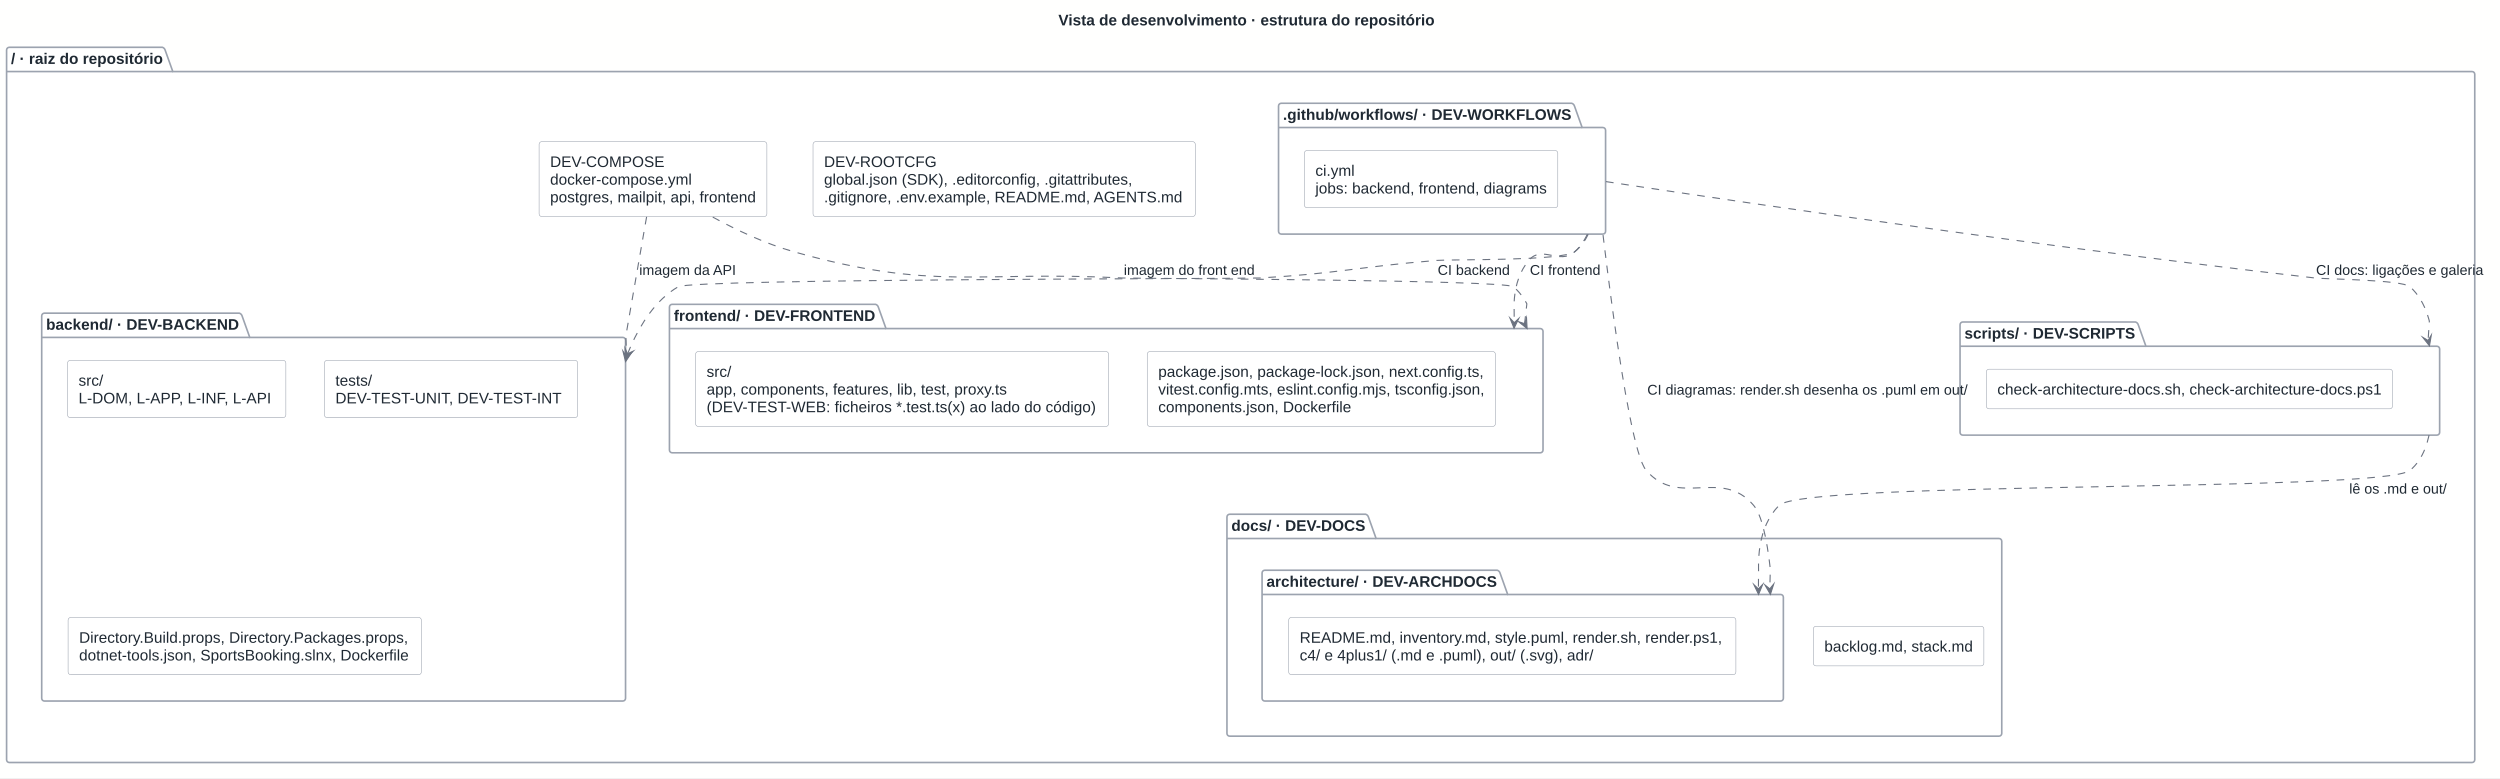
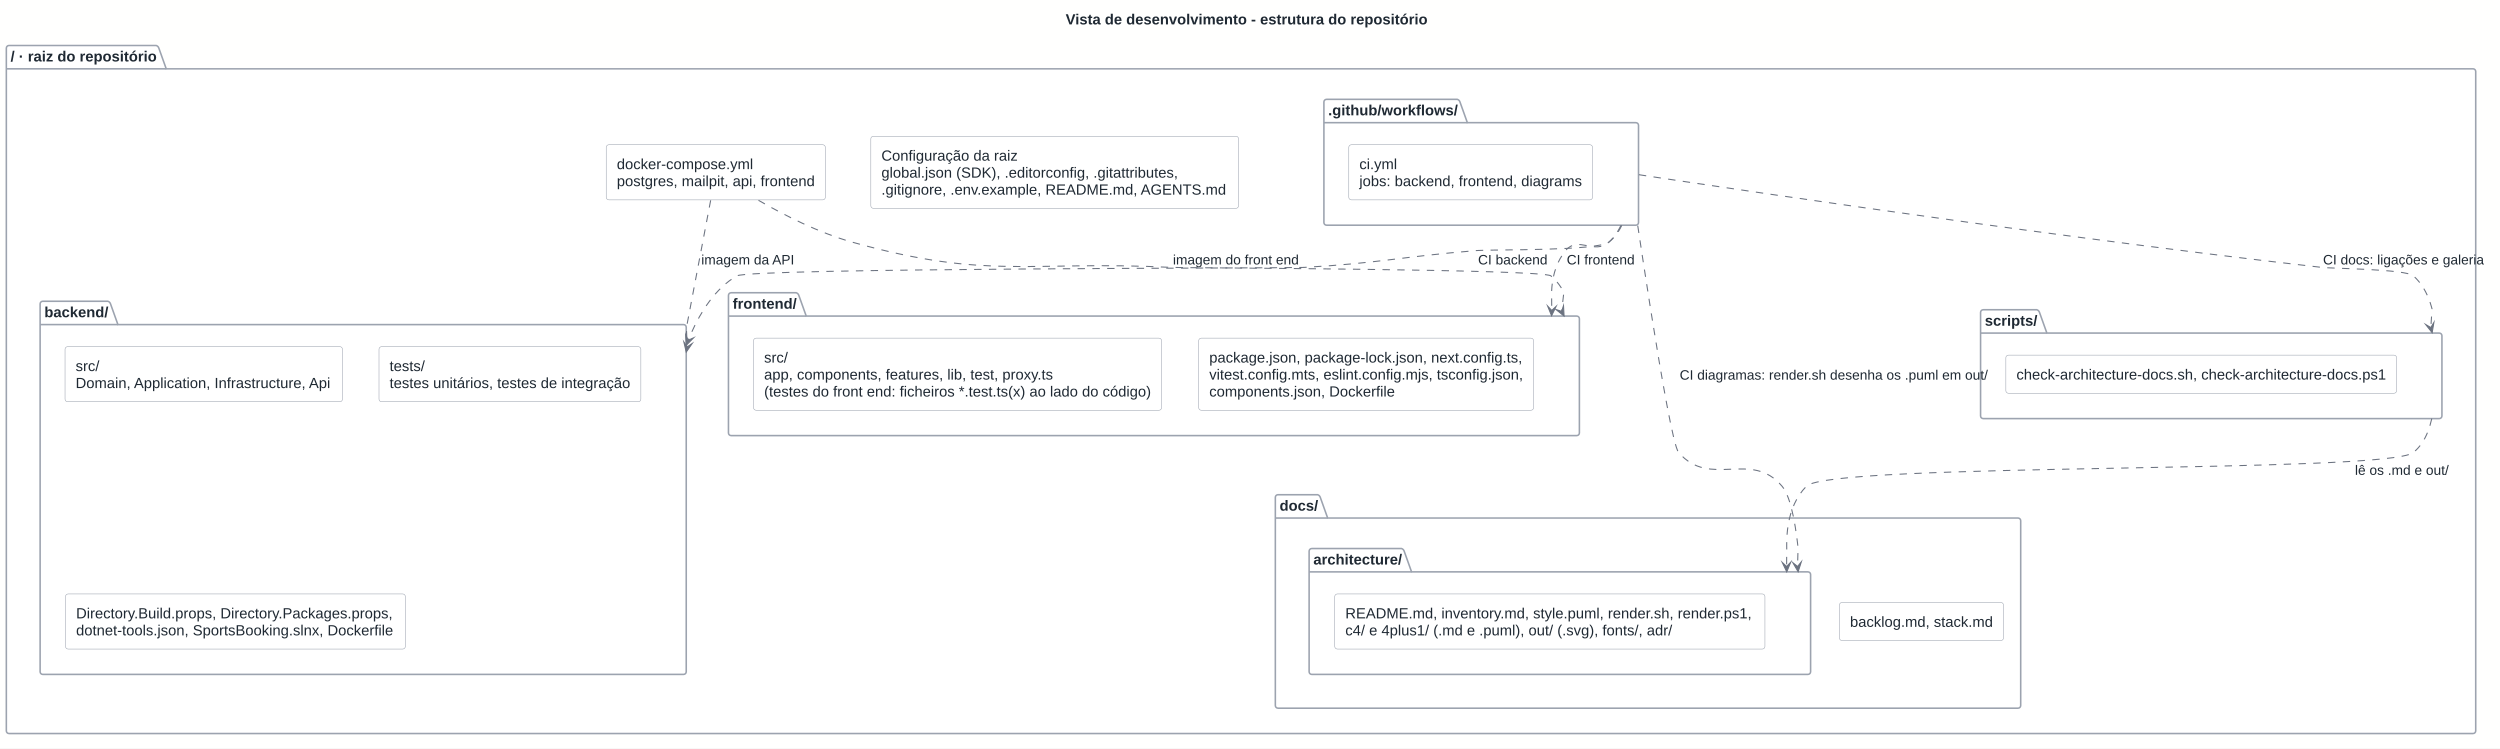
- <svg xmlns="http://www.w3.org/2000/svg" version="1.1" data-diagram-type="DESCRIPTION" style="width:2278px;height:709px;background:#FFFFFE;" width="2278px" height="709px" viewBox="0 0 2278 709" zoomAndPan="magnify" preserveAspectRatio="none" contentStyleType="text/css">
+ <svg xmlns="http://www.w3.org/2000/svg" version="1.1" data-diagram-type="DESCRIPTION" style="width:2368px;height:709px;background:#FFFFFE;" width="2368px" height="709px" viewBox="0 0 2368 709" zoomAndPan="magnify" preserveAspectRatio="none" contentStyleType="text/css">
  <defs />
  <g font-family="sans-serif" lengthAdjust="spacing">
-     <rect x="0" y="0" width="2278" height="709" fill="#FFFFFE" style="stroke:none;" />
+     <rect x="0" y="0" width="2368" height="709" fill="#FFFFFE" style="stroke:none;" />
    <g class="title" data-source-line="7">
-       <text x="964.381" y="23.132" fill="#1F2933" font-size="14" textLength="343.068" font-weight="700" font-family="Arial, Liberation Sans, Helvetica, sans-serif">Vista de desenvolvimento · estrutura do repositório</text>
+       <text x="1009.381" y="23.132" fill="#1F2933" font-size="14" textLength="343.068" font-weight="700" font-family="Arial, Liberation Sans, Helvetica, sans-serif">Vista de desenvolvimento - estrutura do repositório</text>
    </g>
    <g class="cluster" data-qualified-name="ROOT" id="ent0001" data-source-line="11">
-       <path d="M8.5,43.099 L147.955,43.099 A3.75,3.75 0 0 1 150.455,45.599 L157.455,65.197 L2252.5,65.197 A2.5,2.5 0 0 1 2255,67.697 L2255,692.289 A2.5,2.5 0 0 1 2252.5,694.789 L8.5,694.789 A2.5,2.5 0 0 1 6,692.289 L6,45.599 A2.5,2.5 0 0 1 8.5,43.099" style="stroke:#9CA3AF;stroke-width:1.5;" fill="#FFF" />
+       <path d="M8.5,43.099 L147.955,43.099 A3.75,3.75 0 0 1 150.455,45.599 L157.455,65.197 L2342.5,65.197 A2.5,2.5 0 0 1 2345,67.697 L2345,692.289 A2.5,2.5 0 0 1 2342.5,694.789 L8.5,694.789 A2.5,2.5 0 0 1 6,692.289 L6,45.599 A2.5,2.5 0 0 1 8.5,43.099" style="stroke:#9CA3AF;stroke-width:1.5;" fill="#FFF" />
      <line x1="6" y1="65.197" x2="157.455" y2="65.197" style="stroke:#9CA3AF;stroke-width:1.5;" />
      <text x="10" y="58.23" fill="#1F2933" font-size="14" textLength="138.455" font-weight="700" font-family="Arial, Liberation Sans, Helvetica, sans-serif">/ · raiz do repositório</text>
    </g>
    <g class="cluster" data-qualified-name="ROOT.DEV_BACKEND" id="ent0004" data-source-line="15">
-       <path d="M40.5,285.349 L218.079,285.349 A3.75,3.75 0 0 1 220.579,287.849 L227.579,307.447 L567.5,307.447 A2.5,2.5 0 0 1 570,309.947 L570,636.289 A2.5,2.5 0 0 1 567.5,638.789 L40.5,638.789 A2.5,2.5 0 0 1 38,636.289 L38,287.849 A2.5,2.5 0 0 1 40.5,285.349" style="stroke:#9CA3AF;stroke-width:1.5;" fill="#FFF" />
-       <line x1="38" y1="307.447" x2="227.579" y2="307.447" style="stroke:#9CA3AF;stroke-width:1.5;" />
-       <text x="42" y="300.48" fill="#1F2933" font-size="14" textLength="176.579" font-weight="700" font-family="Arial, Liberation Sans, Helvetica, sans-serif">backend/ · DEV-BACKEND</text>
+       <path d="M40.5,285.349 L102.189,285.349 A3.75,3.75 0 0 1 104.689,287.849 L111.689,307.447 L647.5,307.447 A2.5,2.5 0 0 1 650,309.947 L650,636.289 A2.5,2.5 0 0 1 647.5,638.789 L40.5,638.789 A2.5,2.5 0 0 1 38,636.289 L38,287.849 A2.5,2.5 0 0 1 40.5,285.349" style="stroke:#9CA3AF;stroke-width:1.5;" fill="#FFF" />
+       <line x1="38" y1="307.447" x2="111.689" y2="307.447" style="stroke:#9CA3AF;stroke-width:1.5;" />
+       <text x="42" y="300.48" fill="#1F2933" font-size="14" textLength="60.689" font-weight="700" font-family="Arial, Liberation Sans, Helvetica, sans-serif">backend/</text>
    </g>
    <g class="cluster" data-qualified-name="ROOT.DEV_FRONTEND" id="ent0008" data-source-line="21">
-       <path d="M612.5,277.299 L797.817,277.299 A3.75,3.75 0 0 1 800.317,279.799 L807.317,299.397 L1403.5,299.397 A2.5,2.5 0 0 1 1406,301.897 L1406,410.089 A2.5,2.5 0 0 1 1403.5,412.589 L612.5,412.589 A2.5,2.5 0 0 1 610,410.089 L610,279.799 A2.5,2.5 0 0 1 612.5,277.299" style="stroke:#9CA3AF;stroke-width:1.5;" fill="#FFF" />
-       <line x1="610" y1="299.397" x2="807.317" y2="299.397" style="stroke:#9CA3AF;stroke-width:1.5;" />
-       <text x="614" y="292.43" fill="#1F2933" font-size="14" textLength="184.317" font-weight="700" font-family="Arial, Liberation Sans, Helvetica, sans-serif">frontend/ · DEV-FRONTEND</text>
+       <path d="M692.5,277.299 L754.155,277.299 A3.75,3.75 0 0 1 756.655,279.799 L763.655,299.397 L1493.5,299.397 A2.5,2.5 0 0 1 1496,301.897 L1496,410.089 A2.5,2.5 0 0 1 1493.5,412.589 L692.5,412.589 A2.5,2.5 0 0 1 690,410.089 L690,279.799 A2.5,2.5 0 0 1 692.5,277.299" style="stroke:#9CA3AF;stroke-width:1.5;" fill="#FFF" />
+       <line x1="690" y1="299.397" x2="763.655" y2="299.397" style="stroke:#9CA3AF;stroke-width:1.5;" />
+       <text x="694" y="292.43" fill="#1F2933" font-size="14" textLength="60.655" font-weight="700" font-family="Arial, Liberation Sans, Helvetica, sans-serif">frontend/</text>
    </g>
    <g class="cluster" data-qualified-name="ROOT.DEV_DOCS" id="ent0011" data-source-line="26">
-       <path d="M1120.5,468.589 L1244.403,468.589 A3.75,3.75 0 0 1 1246.903,471.089 L1253.903,490.687 L1821.5,490.687 A2.5,2.5 0 0 1 1824,493.187 L1824,668.289 A2.5,2.5 0 0 1 1821.5,670.789 L1120.5,670.789 A2.5,2.5 0 0 1 1118,668.289 L1118,471.089 A2.5,2.5 0 0 1 1120.5,468.589" style="stroke:#9CA3AF;stroke-width:1.5;" fill="#FFF" />
-       <line x1="1118" y1="490.687" x2="1253.903" y2="490.687" style="stroke:#9CA3AF;stroke-width:1.5;" />
-       <text x="1122" y="483.72" fill="#1F2933" font-size="14" textLength="122.903" font-weight="700" font-family="Arial, Liberation Sans, Helvetica, sans-serif">docs/ · DEV-DOCS</text>
+       <path d="M1210.5,468.589 L1248.065,468.589 A3.75,3.75 0 0 1 1250.565,471.089 L1257.565,490.687 L1911.5,490.687 A2.5,2.5 0 0 1 1914,493.187 L1914,668.289 A2.5,2.5 0 0 1 1911.5,670.789 L1210.5,670.789 A2.5,2.5 0 0 1 1208,668.289 L1208,471.089 A2.5,2.5 0 0 1 1210.5,468.589" style="stroke:#9CA3AF;stroke-width:1.5;" fill="#FFF" />
+       <line x1="1208" y1="490.687" x2="1257.565" y2="490.687" style="stroke:#9CA3AF;stroke-width:1.5;" />
+       <text x="1212" y="483.72" fill="#1F2933" font-size="14" textLength="36.565" font-weight="700" font-family="Arial, Liberation Sans, Helvetica, sans-serif">docs/</text>
    </g>
    <g class="cluster" data-qualified-name="ROOT.DEV_DOCS.DEV_ARCHDOCS" id="ent0013" data-source-line="28">
-       <path d="M1152.5,519.589 L1364.313,519.589 A3.75,3.75 0 0 1 1366.813,522.089 L1373.813,541.687 L1622.5,541.687 A2.5,2.5 0 0 1 1625,544.187 L1625,636.289 A2.5,2.5 0 0 1 1622.5,638.789 L1152.5,638.789 A2.5,2.5 0 0 1 1150,636.289 L1150,522.089 A2.5,2.5 0 0 1 1152.5,519.589" style="stroke:#9CA3AF;stroke-width:1.5;" fill="#FFF" />
-       <line x1="1150" y1="541.687" x2="1373.813" y2="541.687" style="stroke:#9CA3AF;stroke-width:1.5;" />
-       <text x="1154" y="534.72" fill="#1F2933" font-size="14" textLength="210.813" font-weight="700" font-family="Arial, Liberation Sans, Helvetica, sans-serif">architecture/ · DEV-ARCHDOCS</text>
+       <path d="M1242.5,519.589 L1327.534,519.589 A3.75,3.75 0 0 1 1330.034,522.089 L1337.034,541.687 L1712.5,541.687 A2.5,2.5 0 0 1 1715,544.187 L1715,636.289 A2.5,2.5 0 0 1 1712.5,638.789 L1242.5,638.789 A2.5,2.5 0 0 1 1240,636.289 L1240,522.089 A2.5,2.5 0 0 1 1242.5,519.589" style="stroke:#9CA3AF;stroke-width:1.5;" fill="#FFF" />
+       <line x1="1240" y1="541.687" x2="1337.034" y2="541.687" style="stroke:#9CA3AF;stroke-width:1.5;" />
+       <text x="1244" y="534.72" fill="#1F2933" font-size="14" textLength="84.034" font-weight="700" font-family="Arial, Liberation Sans, Helvetica, sans-serif">architecture/</text>
    </g>
    <g class="cluster" data-qualified-name="ROOT.DEV_SCRIPTS" id="ent0015" data-source-line="33">
-       <path d="M1788.5,293.399 L1945.865,293.399 A3.75,3.75 0 0 1 1948.365,295.899 L1955.365,315.497 L2220.5,315.497 A2.5,2.5 0 0 1 2223,317.997 L2223,393.989 A2.5,2.5 0 0 1 2220.5,396.489 L1788.5,396.489 A2.5,2.5 0 0 1 1786,393.989 L1786,295.899 A2.5,2.5 0 0 1 1788.5,293.399" style="stroke:#9CA3AF;stroke-width:1.5;" fill="#FFF" />
-       <line x1="1786" y1="315.497" x2="1955.365" y2="315.497" style="stroke:#9CA3AF;stroke-width:1.5;" />
-       <text x="1790" y="308.53" fill="#1F2933" font-size="14" textLength="156.365" font-weight="700" font-family="Arial, Liberation Sans, Helvetica, sans-serif">scripts/ · DEV-SCRIPTS</text>
+       <path d="M1878.5,293.399 L1929.3,293.399 A3.75,3.75 0 0 1 1931.8,295.899 L1938.8,315.497 L2310.5,315.497 A2.5,2.5 0 0 1 2313,317.997 L2313,393.989 A2.5,2.5 0 0 1 2310.5,396.489 L1878.5,396.489 A2.5,2.5 0 0 1 1876,393.989 L1876,295.899 A2.5,2.5 0 0 1 1878.5,293.399" style="stroke:#9CA3AF;stroke-width:1.5;" fill="#FFF" />
+       <line x1="1876" y1="315.497" x2="1938.8" y2="315.497" style="stroke:#9CA3AF;stroke-width:1.5;" />
+       <text x="1880" y="308.53" fill="#1F2933" font-size="14" textLength="49.8" font-weight="700" font-family="Arial, Liberation Sans, Helvetica, sans-serif">scripts/</text>
    </g>
    <g class="cluster" data-qualified-name="ROOT.DEV_WORKFLOWS" id="ent0017" data-source-line="37">
-       <path d="M1167.5,94.099 L1432.142,94.099 A3.75,3.75 0 0 1 1434.642,96.599 L1441.642,116.197 L1460.5,116.197 A2.5,2.5 0 0 1 1463,118.697 L1463,210.799 A2.5,2.5 0 0 1 1460.5,213.299 L1167.5,213.299 A2.5,2.5 0 0 1 1165,210.799 L1165,96.599 A2.5,2.5 0 0 1 1167.5,94.099" style="stroke:#9CA3AF;stroke-width:1.5;" fill="#FFF" />
-       <line x1="1165" y1="116.197" x2="1441.642" y2="116.197" style="stroke:#9CA3AF;stroke-width:1.5;" />
-       <text x="1169" y="109.23" fill="#1F2933" font-size="14" textLength="263.642" font-weight="700" font-family="Arial, Liberation Sans, Helvetica, sans-serif">.github/workflows/ · DEV-WORKFLOWS</text>
+       <path d="M1256.5,94.099 L1380.383,94.099 A3.75,3.75 0 0 1 1382.883,96.599 L1389.883,116.197 L1549.5,116.197 A2.5,2.5 0 0 1 1552,118.697 L1552,210.799 A2.5,2.5 0 0 1 1549.5,213.299 L1256.5,213.299 A2.5,2.5 0 0 1 1254,210.799 L1254,96.599 A2.5,2.5 0 0 1 1256.5,94.099" style="stroke:#9CA3AF;stroke-width:1.5;" fill="#FFF" />
+       <line x1="1254" y1="116.197" x2="1389.883" y2="116.197" style="stroke:#9CA3AF;stroke-width:1.5;" />
+       <text x="1258" y="109.23" fill="#1F2933" font-size="14" textLength="122.883" font-weight="700" font-family="Arial, Liberation Sans, Helvetica, sans-serif">.github/workflows/</text>
    </g>
    <g class="entity" data-qualified-name="ROOT.DEV_ROOTCFG" id="ent0002" data-source-line="12">
-       <rect x="740.83" y="129.049" width="348.337" height="68.296" fill="#FFF" style="stroke:#9CA3AF;stroke-width:0.5;" rx="2.5" ry="2.5" />
-       <text x="750.83" y="152.18" fill="#1F2933" font-size="14" textLength="103.441" font-family="Arial, Liberation Sans, Helvetica, sans-serif">DEV-ROOTCFG</text>
-       <text x="750.83" y="168.279" fill="#1F2933" font-size="14" textLength="280.916" font-family="Arial, Liberation Sans, Helvetica, sans-serif">global.json (SDK), .editorconfig, .gitattributes,</text>
-       <text x="750.83" y="184.378" fill="#1F2933" font-size="14" textLength="328.337" font-family="Arial, Liberation Sans, Helvetica, sans-serif">.gitignore, .env.example, README.md, AGENTS.md</text>
+       <rect x="824.83" y="129.049" width="348.337" height="68.296" fill="#FFF" style="stroke:#9CA3AF;stroke-width:0.5;" rx="2.5" ry="2.5" />
+       <text x="834.83" y="152.18" fill="#1F2933" font-size="14" textLength="129.186" font-family="Arial, Liberation Sans, Helvetica, sans-serif">Configuração da raiz</text>
+       <text x="834.83" y="168.279" fill="#1F2933" font-size="14" textLength="280.916" font-family="Arial, Liberation Sans, Helvetica, sans-serif">global.json (SDK), .editorconfig, .gitattributes,</text>
+       <text x="834.83" y="184.378" fill="#1F2933" font-size="14" textLength="328.337" font-family="Arial, Liberation Sans, Helvetica, sans-serif">.gitignore, .env.example, README.md, AGENTS.md</text>
    </g>
    <g class="entity" data-qualified-name="ROOT.DEV_COMPOSE" id="ent0003" data-source-line="13">
-       <rect x="491.23" y="129.049" width="207.544" height="68.296" fill="#FFF" style="stroke:#9CA3AF;stroke-width:0.5;" rx="2.5" ry="2.5" />
-       <text x="501.23" y="152.18" fill="#1F2933" font-size="14" textLength="105.014" font-family="Arial, Liberation Sans, Helvetica, sans-serif">DEV-COMPOSE</text>
-       <text x="501.23" y="168.279" fill="#1F2933" font-size="14" textLength="129.151" font-family="Arial, Liberation Sans, Helvetica, sans-serif">docker-compose.yml</text>
-       <text x="501.23" y="184.378" fill="#1F2933" font-size="14" textLength="187.544" font-family="Arial, Liberation Sans, Helvetica, sans-serif">postgres, mailpit, api, frontend</text>
+       <rect x="574.23" y="137.099" width="207.544" height="52.197" fill="#FFF" style="stroke:#9CA3AF;stroke-width:0.5;" rx="2.5" ry="2.5" />
+       <text x="584.23" y="160.23" fill="#1F2933" font-size="14" textLength="129.151" font-family="Arial, Liberation Sans, Helvetica, sans-serif">docker-compose.yml</text>
+       <text x="584.23" y="176.329" fill="#1F2933" font-size="14" textLength="187.544" font-family="Arial, Liberation Sans, Helvetica, sans-serif">postgres, mailpit, api, frontend</text>
    </g>
    <g class="entity" data-qualified-name="ROOT.DEV_BACKEND.B_SRC" id="ent0005" data-source-line="16">
-       <rect x="61.54" y="328.349" width="198.924" height="52.197" fill="#FFF" style="stroke:#9CA3AF;stroke-width:0.5;" rx="2.5" ry="2.5" />
-       <text x="71.54" y="351.48" fill="#1F2933" font-size="14" textLength="22.552" font-family="Arial, Liberation Sans, Helvetica, sans-serif">src/</text>
-       <text x="71.54" y="367.579" fill="#1F2933" font-size="14" textLength="178.924" font-family="Arial, Liberation Sans, Helvetica, sans-serif">L-DOM, L-APP, L-INF, L-API</text>
+       <rect x="61.61" y="328.349" width="262.778" height="52.197" fill="#FFF" style="stroke:#9CA3AF;stroke-width:0.5;" rx="2.5" ry="2.5" />
+       <text x="71.61" y="351.48" fill="#1F2933" font-size="14" textLength="22.552" font-family="Arial, Liberation Sans, Helvetica, sans-serif">src/</text>
+       <text x="71.61" y="367.579" fill="#1F2933" font-size="14" textLength="242.778" font-family="Arial, Liberation Sans, Helvetica, sans-serif">Domain, Application, Infrastructure, Api</text>
    </g>
    <g class="entity" data-qualified-name="ROOT.DEV_BACKEND.B_TESTS" id="ent0006" data-source-line="17">
-       <rect x="295.61" y="328.349" width="230.772" height="52.197" fill="#FFF" style="stroke:#9CA3AF;stroke-width:0.5;" rx="2.5" ry="2.5" />
-       <text x="305.61" y="351.48" fill="#1F2933" font-size="14" textLength="33.455" font-family="Arial, Liberation Sans, Helvetica, sans-serif">tests/</text>
-       <text x="305.61" y="367.579" fill="#1F2933" font-size="14" textLength="210.772" font-family="Arial, Liberation Sans, Helvetica, sans-serif">DEV-TEST-UNIT, DEV-TEST-INT</text>
+       <rect x="358.99" y="328.349" width="248.02" height="52.197" fill="#FFF" style="stroke:#9CA3AF;stroke-width:0.5;" rx="2.5" ry="2.5" />
+       <text x="368.99" y="351.48" fill="#1F2933" font-size="14" textLength="33.455" font-family="Arial, Liberation Sans, Helvetica, sans-serif">tests/</text>
+       <text x="368.99" y="367.579" fill="#1F2933" font-size="14" textLength="228.02" font-family="Arial, Liberation Sans, Helvetica, sans-serif">testes unitários, testes de integração</text>
    </g>
    <g class="entity" data-qualified-name="ROOT.DEV_BACKEND.B_CFG" id="ent0007" data-source-line="18">
      <rect x="62.05" y="562.589" width="321.896" height="52.197" fill="#FFF" style="stroke:#9CA3AF;stroke-width:0.5;" rx="2.5" ry="2.5" />
      <text x="72.05" y="585.72" fill="#1F2933" font-size="14" textLength="301.896" font-family="Arial, Liberation Sans, Helvetica, sans-serif">Directory.Build.props, Directory.Packages.props,</text>
      <text x="72.05" y="601.819" fill="#1F2933" font-size="14" textLength="300.371" font-family="Arial, Liberation Sans, Helvetica, sans-serif">dotnet-tools.json, SportsBooking.slnx, Dockerfile</text>
    </g>
    <g class="entity" data-qualified-name="ROOT.DEV_FRONTEND.F_SRC" id="ent0009" data-source-line="22">
-       <rect x="633.83" y="320.299" width="376.337" height="68.296" fill="#FFF" style="stroke:#9CA3AF;stroke-width:0.5;" rx="2.5" ry="2.5" />
-       <text x="643.83" y="343.43" fill="#1F2933" font-size="14" textLength="22.552" font-family="Arial, Liberation Sans, Helvetica, sans-serif">src/</text>
-       <text x="643.83" y="359.529" fill="#1F2933" font-size="14" textLength="274.695" font-family="Arial, Liberation Sans, Helvetica, sans-serif">app, components, features, lib, test, proxy.ts</text>
-       <text x="643.83" y="375.628" fill="#1F2933" font-size="14" textLength="356.337" font-family="Arial, Liberation Sans, Helvetica, sans-serif">(DEV-TEST-WEB: ficheiros *.test.ts(x) ao lado do código)</text>
+       <rect x="713.74" y="320.299" width="386.522" height="68.296" fill="#FFF" style="stroke:#9CA3AF;stroke-width:0.5;" rx="2.5" ry="2.5" />
+       <text x="723.74" y="343.43" fill="#1F2933" font-size="14" textLength="22.552" font-family="Arial, Liberation Sans, Helvetica, sans-serif">src/</text>
+       <text x="723.74" y="359.529" fill="#1F2933" font-size="14" textLength="274.695" font-family="Arial, Liberation Sans, Helvetica, sans-serif">app, components, features, lib, test, proxy.ts</text>
+       <text x="723.74" y="375.628" fill="#1F2933" font-size="14" textLength="366.522" font-family="Arial, Liberation Sans, Helvetica, sans-serif">(testes do front end: ficheiros *.test.ts(x) ao lado do código)</text>
    </g>
    <g class="entity" data-qualified-name="ROOT.DEV_FRONTEND.F_CFG" id="ent0010" data-source-line="23">
-       <rect x="1045.39" y="320.299" width="317.227" height="68.296" fill="#FFF" style="stroke:#9CA3AF;stroke-width:0.5;" rx="2.5" ry="2.5" />
-       <text x="1055.39" y="343.43" fill="#1F2933" font-size="14" textLength="296.502" font-family="Arial, Liberation Sans, Helvetica, sans-serif">package.json, package-lock.json, next.config.ts,</text>
-       <text x="1055.39" y="359.529" fill="#1F2933" font-size="14" textLength="297.227" font-family="Arial, Liberation Sans, Helvetica, sans-serif">vitest.config.mts, eslint.config.mjs, tsconfig.json,</text>
-       <text x="1055.39" y="375.628" fill="#1F2933" font-size="14" textLength="175.861" font-family="Arial, Liberation Sans, Helvetica, sans-serif">components.json, Dockerfile</text>
+       <rect x="1135.39" y="320.299" width="317.227" height="68.296" fill="#FFF" style="stroke:#9CA3AF;stroke-width:0.5;" rx="2.5" ry="2.5" />
+       <text x="1145.39" y="343.43" fill="#1F2933" font-size="14" textLength="296.502" font-family="Arial, Liberation Sans, Helvetica, sans-serif">package.json, package-lock.json, next.config.ts,</text>
+       <text x="1145.39" y="359.529" fill="#1F2933" font-size="14" textLength="297.227" font-family="Arial, Liberation Sans, Helvetica, sans-serif">vitest.config.mts, eslint.config.mjs, tsconfig.json,</text>
+       <text x="1145.39" y="375.628" fill="#1F2933" font-size="14" textLength="175.861" font-family="Arial, Liberation Sans, Helvetica, sans-serif">components.json, Dockerfile</text>
    </g>
    <g class="entity" data-qualified-name="ROOT.DEV_DOCS.D_SRC" id="ent0012" data-source-line="27">
-       <rect x="1652.31" y="570.639" width="155.386" height="36.099" fill="#FFF" style="stroke:#9CA3AF;stroke-width:0.5;" rx="2.5" ry="2.5" />
-       <text x="1662.31" y="593.77" fill="#1F2933" font-size="14" textLength="135.386" font-family="Arial, Liberation Sans, Helvetica, sans-serif">backlog.md, stack.md</text>
+       <rect x="1742.31" y="570.639" width="155.386" height="36.099" fill="#FFF" style="stroke:#9CA3AF;stroke-width:0.5;" rx="2.5" ry="2.5" />
+       <text x="1752.31" y="593.77" fill="#1F2933" font-size="14" textLength="135.386" font-family="Arial, Liberation Sans, Helvetica, sans-serif">backlog.md, stack.md</text>
    </g>
    <g class="entity" data-qualified-name="ROOT.DEV_DOCS.DEV_ARCHDOCS.A_SRC" id="ent0014" data-source-line="29">
-       <rect x="1174.26" y="562.589" width="407.481" height="52.197" fill="#FFF" style="stroke:#9CA3AF;stroke-width:0.5;" rx="2.5" ry="2.5" />
-       <text x="1184.26" y="585.72" fill="#1F2933" font-size="14" textLength="387.481" font-family="Arial, Liberation Sans, Helvetica, sans-serif">README.md, inventory.md, style.puml, render.sh, render.ps1,</text>
-       <text x="1184.26" y="601.819" fill="#1F2933" font-size="14" textLength="267.661" font-family="Arial, Liberation Sans, Helvetica, sans-serif">c4/ e 4plus1/ (.md e .puml), out/ (.svg), adr/</text>
+       <rect x="1264.26" y="562.589" width="407.481" height="52.197" fill="#FFF" style="stroke:#9CA3AF;stroke-width:0.5;" rx="2.5" ry="2.5" />
+       <text x="1274.26" y="585.72" fill="#1F2933" font-size="14" textLength="387.481" font-family="Arial, Liberation Sans, Helvetica, sans-serif">README.md, inventory.md, style.puml, render.sh, render.ps1,</text>
+       <text x="1274.26" y="601.819" fill="#1F2933" font-size="14" textLength="309.682" font-family="Arial, Liberation Sans, Helvetica, sans-serif">c4/ e 4plus1/ (.md e .puml), out/ (.svg), fonts/, adr/</text>
    </g>
    <g class="entity" data-qualified-name="ROOT.DEV_SCRIPTS.S_SRC" id="ent0016" data-source-line="34">
-       <rect x="1809.93" y="336.399" width="370.144" height="36.099" fill="#FFF" style="stroke:#9CA3AF;stroke-width:0.5;" rx="2.5" ry="2.5" />
-       <text x="1819.93" y="359.53" fill="#1F2933" font-size="14" textLength="350.144" font-family="Arial, Liberation Sans, Helvetica, sans-serif">check-architecture-docs.sh, check-architecture-docs.ps1</text>
+       <rect x="1899.93" y="336.399" width="370.144" height="36.099" fill="#FFF" style="stroke:#9CA3AF;stroke-width:0.5;" rx="2.5" ry="2.5" />
+       <text x="1909.93" y="359.53" fill="#1F2933" font-size="14" textLength="350.144" font-family="Arial, Liberation Sans, Helvetica, sans-serif">check-architecture-docs.sh, check-architecture-docs.ps1</text>
    </g>
    <g class="entity" data-qualified-name="ROOT.DEV_WORKFLOWS.W_SRC" id="ent0018" data-source-line="38">
-       <rect x="1188.55" y="137.099" width="230.902" height="52.197" fill="#FFF" style="stroke:#9CA3AF;stroke-width:0.5;" rx="2.5" ry="2.5" />
-       <text x="1198.55" y="160.23" fill="#1F2933" font-size="14" textLength="35.772" font-family="Arial, Liberation Sans, Helvetica, sans-serif">ci.yml</text>
-       <text x="1198.55" y="176.329" fill="#1F2933" font-size="14" textLength="210.902" font-family="Arial, Liberation Sans, Helvetica, sans-serif">jobs: backend, frontend, diagrams</text>
+       <rect x="1277.55" y="137.099" width="230.902" height="52.197" fill="#FFF" style="stroke:#9CA3AF;stroke-width:0.5;" rx="2.5" ry="2.5" />
+       <text x="1287.55" y="160.23" fill="#1F2933" font-size="14" textLength="35.772" font-family="Arial, Liberation Sans, Helvetica, sans-serif">ci.yml</text>
+       <text x="1287.55" y="176.329" fill="#1F2933" font-size="14" textLength="210.902" font-family="Arial, Liberation Sans, Helvetica, sans-serif">jobs: backend, frontend, diagrams</text>
    </g>
    <g class="link" data-entity-1="ent0003" data-entity-2="ent0004" id="lnk19" data-source-line="42" data-link-type="dependency">
-       <path d="M589.18,197.599 C584.515,224.339 577.858,262.509 572.299,294.38 C571.604,298.364 570.926,302.249 570.272,306.002 C570.19,306.471 570.968,324.111 570.887,324.576" style="stroke:#6B7280;stroke-width:1;stroke-dasharray:7,7;" fill="none" id="DEV_COMPOSE-to-DEV_BACKEND" />
-       <polygon points="570.027,329.501,575.514,321.322,570.887,324.576,567.633,319.948,570.027,329.501" fill="#6B7280" style="stroke:#6B7280;stroke-width:1;stroke-linejoin:miter;stroke-miterlimit:10;" />
-       <text x="582.46" y="250.492" fill="#1F2933" font-size="13" textLength="88.874" font-family="Arial, Liberation Sans, Helvetica, sans-serif">imagem da API</text>
+       <path d="M673.14,189.719 C668.305,215.144 660.685,255.204 654.194,289.332 C653.382,293.598 652.589,297.772 651.82,301.812 C651.436,303.833 651.058,305.82 650.687,307.769 C650.502,308.743 650.318,309.708 650.137,310.663 C650.091,310.901 650.98,328.326 650.935,328.563" style="stroke:#6B7280;stroke-width:1;stroke-dasharray:7,7;" fill="none" id="DEV_COMPOSE-to-DEV_BACKEND" />
+       <polygon points="650.001,333.475,655.612,325.381,650.935,328.563,647.753,323.886,650.001,333.475" fill="#6B7280" style="stroke:#6B7280;stroke-width:1;stroke-linejoin:miter;stroke-miterlimit:10;" />
+       <text x="664.22" y="250.492" fill="#1F2933" font-size="13" textLength="88.874" font-family="Arial, Liberation Sans, Helvetica, sans-serif">imagem da API</text>
    </g>
    <g class="link" data-entity-1="ent0003" data-entity-2="ent0008" id="lnk20" data-source-line="43" data-link-type="dependency">
-       <path d="M649.46,197.829 C671.5,209.839 697.69,222.149 723,229.299 C851.73,265.639 889.42,246.459 1023,253.299 C1032.88,253.799 1371.4,254.959 1379,261.299 C1382.952,264.594 1386.22,268.473 1388.911,272.743 C1389.584,273.81 1390.221,274.902 1390.823,276.015 C1390.974,276.293 1391.122,276.573 1391.269,276.854 C1391.342,276.995 1389.139,294.782 1389.211,294.923" style="stroke:#6B7280;stroke-width:1;stroke-dasharray:7,7;" fill="none" id="DEV_COMPOSE-to-DEV_FRONTEND" />
-       <polygon points="1391.487,299.375,1390.952,289.541,1389.211,294.923,1383.829,293.182,1391.487,299.375" fill="#6B7280" style="stroke:#6B7280;stroke-width:1;stroke-linejoin:miter;stroke-miterlimit:10;" />
-       <text x="1024" y="250.492" fill="#1F2933" font-size="13" textLength="119.234" font-family="Arial, Liberation Sans, Helvetica, sans-serif">imagem do front end</text>
+       <path d="M718.45,189.749 C743.07,203.979 775.72,220.529 807,229.299 C937.08,265.749 975.08,246.459 1110,253.299 C1119.96,253.799 1461.34,254.909 1469,261.299 C1472.952,264.592 1476.22,268.471 1478.911,272.74 C1479.584,273.807 1480.221,274.899 1480.823,276.012 C1480.974,276.29 1481.122,276.57 1481.269,276.851 C1481.342,276.991 1479.139,294.778 1479.211,294.92" style="stroke:#6B7280;stroke-width:1;stroke-dasharray:7,7;" fill="none" id="DEV_COMPOSE-to-DEV_FRONTEND" />
+       <polygon points="1481.487,299.372,1480.952,289.537,1479.211,294.92,1473.829,293.178,1481.487,299.372" fill="#6B7280" style="stroke:#6B7280;stroke-width:1;stroke-linejoin:miter;stroke-miterlimit:10;" />
+       <text x="1111" y="250.492" fill="#1F2933" font-size="13" textLength="119.234" font-family="Arial, Liberation Sans, Helvetica, sans-serif">imagem do front end</text>
    </g>
    <g class="link" data-entity-1="ent0017" data-entity-2="ent0004" id="lnk21" data-source-line="44" data-link-type="dependency">
-       <path d="M1447.148,213.433 C1447.099,213.537 1447.049,213.64 1447,213.743 C1446.9,213.95 1446.799,214.156 1446.697,214.361 C1446.288,215.183 1445.86,215.993 1445.412,216.79 C1444.516,218.385 1443.54,219.928 1442.477,221.403 C1440.351,224.352 1437.878,227.027 1435,229.299 C1423.99,237.989 1322.98,236.159 1309,237.299 C1237.33,243.129 1219.79,249.199 1148,253.299 C1133.3,254.139 630.78,253.979 618,261.299 C597.53,273.014 583.645,295.519 574.821,315.355 C573.718,317.834 572.694,320.272 571.747,322.642 C571.273,323.827 570.818,324.995 570.382,326.143 C570.273,326.429 571.922,322.034 571.815,322.318" style="stroke:#6B7280;stroke-width:1;stroke-dasharray:7,7;" fill="none" id="DEV_WORKFLOWS-to-DEV_BACKEND" />
-       <polygon points="570.058,326.999,576.966,319.979,571.815,322.318,569.476,317.168,570.058,326.999" fill="#6B7280" style="stroke:#6B7280;stroke-width:1;stroke-linejoin:miter;stroke-miterlimit:10;" />
-       <text x="1310" y="250.492" fill="#1F2933" font-size="13" textLength="65.762" font-family="Arial, Liberation Sans, Helvetica, sans-serif">CI backend</text>
+       <path d="M1536.144,213.433 C1536.095,213.537 1536.045,213.64 1535.995,213.743 C1535.896,213.95 1535.795,214.156 1535.693,214.361 C1535.284,215.183 1534.856,215.993 1534.408,216.79 C1533.513,218.385 1532.537,219.928 1531.474,221.403 C1529.349,224.352 1526.876,227.027 1524,229.299 C1513.08,237.919 1412.87,236.179 1399,237.299 C1326,243.189 1308.12,249.189 1235,253.299 C1220.11,254.129 710.95,253.889 698,261.299 C677.53,273.014 663.645,295.519 654.821,315.355 C653.718,317.834 652.694,320.272 651.747,322.642 C651.273,323.827 650.818,324.995 650.382,326.143 C650.273,326.429 651.922,322.034 651.815,322.318" style="stroke:#6B7280;stroke-width:1;stroke-dasharray:7,7;" fill="none" id="DEV_WORKFLOWS-to-DEV_BACKEND" />
+       <polygon points="650.058,326.999,656.966,319.979,651.815,322.318,649.476,317.168,650.058,326.999" fill="#6B7280" style="stroke:#6B7280;stroke-width:1;stroke-linejoin:miter;stroke-miterlimit:10;" />
+       <text x="1400" y="250.492" fill="#1F2933" font-size="13" textLength="65.762" font-family="Arial, Liberation Sans, Helvetica, sans-serif">CI backend</text>
    </g>
    <g class="link" data-entity-1="ent0017" data-entity-2="ent0008" id="lnk22" data-source-line="45" data-link-type="dependency">
-       <path d="M1446.363,213.477 C1446.314,213.582 1446.265,213.686 1446.215,213.791 C1445.817,214.624 1445.401,215.449 1444.967,216.263 C1444.099,217.89 1443.157,219.473 1442.135,220.997 C1440.092,224.044 1437.73,226.852 1435,229.299 C1420.85,241.979 1405.11,222.659 1393,237.299 C1384.893,247.094 1381.078,259.102 1379.935,271.641 C1379.792,273.208 1379.691,274.783 1379.628,276.364 C1379.62,276.562 1379.781,293.861 1379.774,294.059" style="stroke:#6B7280;stroke-width:1;stroke-dasharray:7,7;" fill="none" id="DEV_WORKFLOWS-to-DEV_FRONTEND" />
-       <polygon points="1379.606,299.056,1383.906,290.195,1379.774,294.059,1375.91,289.927,1379.606,299.056" fill="#6B7280" style="stroke:#6B7280;stroke-width:1;stroke-linejoin:miter;stroke-miterlimit:10;" />
-       <text x="1394" y="250.492" fill="#1F2933" font-size="13" textLength="64.314" font-family="Arial, Liberation Sans, Helvetica, sans-serif">CI frontend</text>
+       <path d="M1535.347,213.457 C1535.298,213.562 1535.249,213.666 1535.199,213.771 C1534.801,214.605 1534.386,215.43 1533.952,216.244 C1533.085,217.873 1532.144,219.457 1531.124,220.983 C1529.083,224.033 1526.725,226.846 1524,229.299 C1510.2,241.719 1494.8,222.969 1483,237.299 C1474.915,247.111 1471.112,259.128 1469.973,271.67 C1469.83,273.238 1469.73,274.814 1469.667,276.395 C1469.66,276.592 1469.819,293.891 1469.812,294.089" style="stroke:#6B7280;stroke-width:1;stroke-dasharray:7,7;" fill="none" id="DEV_WORKFLOWS-to-DEV_FRONTEND" />
+       <polygon points="1469.646,299.086,1473.943,290.225,1469.812,294.089,1465.948,289.958,1469.646,299.086" fill="#6B7280" style="stroke:#6B7280;stroke-width:1;stroke-linejoin:miter;stroke-miterlimit:10;" />
+       <text x="1484" y="250.492" fill="#1F2933" font-size="13" textLength="64.314" font-family="Arial, Liberation Sans, Helvetica, sans-serif">CI frontend</text>
    </g>
    <g class="link" data-entity-1="ent0017" data-entity-2="ent0013" id="lnk23" data-source-line="46" data-link-type="dependency">
-       <path d="M1460.698,214.189 C1460.745,214.583 1460.793,214.979 1460.84,215.376 C1460.936,216.17 1461.032,216.971 1461.13,217.778 C1461.324,219.391 1461.523,221.03 1461.725,222.691 C1462.534,229.336 1463.402,236.347 1464.323,243.614 C1466.163,258.149 1468.212,273.71 1470.409,289.416 C1479.195,352.241 1490.345,417.399 1500,428.589 C1529.93,463.279 1568.42,425.599 1598,460.589 C1602.538,465.956 1605.993,476.379 1608.623,489.045 C1609.938,495.377 1611.047,502.27 1611.983,509.373 C1612.216,511.148 1612.439,512.937 1612.652,514.733 C1612.758,515.631 1612.862,516.531 1612.963,517.432 C1613.014,517.882 1613.064,518.333 1613.113,518.784 C1613.138,519.01 1612.626,536.363 1612.65,536.589" style="stroke:#6B7280;stroke-width:1;stroke-dasharray:7,7;" fill="none" id="DEV_WORKFLOWS-to-DEV_ARCHDOCS" />
-       <polygon points="1613.186,541.56,1616.198,532.183,1612.65,536.589,1608.244,533.041,1613.186,541.56" fill="#6B7280" style="stroke:#6B7280;stroke-width:1;stroke-linejoin:miter;stroke-miterlimit:10;" />
-       <text x="1501" y="359.632" fill="#1F2933" font-size="13" textLength="292.652" font-family="Arial, Liberation Sans, Helvetica, sans-serif">CI diagramas: render.sh desenha os .puml em out/</text>
+       <path d="M1551.285,213.791 C1551.345,214.193 1551.405,214.596 1551.466,215.001 C1551.951,218.241 1552.453,221.588 1552.971,225.027 C1554.006,231.904 1555.105,239.15 1556.251,246.647 C1558.543,261.639 1561.027,277.633 1563.581,293.684 C1573.8,357.886 1585.16,422.999 1590,428.589 C1620,463.229 1658.42,425.599 1688,460.589 C1692.538,465.956 1695.993,476.379 1698.623,489.045 C1699.938,495.377 1701.047,502.27 1701.983,509.373 C1702.216,511.148 1702.439,512.937 1702.652,514.733 C1702.758,515.631 1702.862,516.531 1702.963,517.432 C1703.014,517.882 1703.064,518.333 1703.113,518.784 C1703.138,519.01 1702.626,536.363 1702.65,536.589" style="stroke:#6B7280;stroke-width:1;stroke-dasharray:7,7;" fill="none" id="DEV_WORKFLOWS-to-DEV_ARCHDOCS" />
+       <polygon points="1703.186,541.56,1706.198,532.183,1702.65,536.589,1698.244,533.041,1703.186,541.56" fill="#6B7280" style="stroke:#6B7280;stroke-width:1;stroke-linejoin:miter;stroke-miterlimit:10;" />
+       <text x="1591" y="359.632" fill="#1F2933" font-size="13" textLength="292.652" font-family="Arial, Liberation Sans, Helvetica, sans-serif">CI diagramas: render.sh desenha os .puml em out/</text>
    </g>
    <g class="link" data-entity-1="ent0017" data-entity-2="ent0015" id="lnk24" data-source-line="47" data-link-type="dependency">
-       <path d="M1463.353,165.475 C1463.591,165.511 1463.833,165.548 1464.08,165.586 C1464.575,165.661 1465.088,165.739 1465.621,165.82 C1467.752,166.144 1470.19,166.514 1472.922,166.928 C1483.848,168.584 1499.474,170.94 1518.973,173.846 C1557.97,179.657 1612.456,187.669 1675.809,196.686 C1802.515,214.721 1964.69,236.779 2109.36,253.299 C2118.97,254.389 2188.79,254.849 2196,261.299 C2203.67,268.159 2208.716,277.223 2211.964,286.991 C2212.37,288.212 2212.748,289.444 2213.1,290.684 C2213.275,291.305 2213.444,291.927 2213.607,292.55 C2213.648,292.706 2212.451,310.116 2212.491,310.273" style="stroke:#6B7280;stroke-width:1;stroke-dasharray:7,7;" fill="none" id="DEV_WORKFLOWS-to-DEV_SCRIPTS" />
-       <polygon points="2213.728,315.117,2215.376,305.407,2212.491,310.273,2207.625,307.387,2213.728,315.117" fill="#6B7280" style="stroke:#6B7280;stroke-width:1;stroke-linejoin:miter;stroke-miterlimit:10;" />
-       <text x="2110.36" y="250.492" fill="#1F2933" font-size="13" textLength="152.471" font-family="Arial, Liberation Sans, Helvetica, sans-serif">CI docs: ligações e galeria</text>
+       <path d="M1552.367,165.474 C1552.604,165.511 1552.847,165.548 1553.095,165.585 C1553.59,165.66 1554.104,165.739 1554.638,165.82 C1556.772,166.144 1559.214,166.514 1561.95,166.928 C1572.893,168.583 1588.544,170.938 1608.073,173.843 C1647.13,179.652 1701.701,187.662 1765.151,196.679 C1892.053,214.711 2054.475,236.769 2199.36,253.299 C2208.97,254.389 2278.79,254.849 2286,261.299 C2293.67,268.159 2298.716,277.223 2301.964,286.991 C2302.37,288.212 2302.748,289.444 2303.1,290.684 C2303.275,291.305 2303.444,291.927 2303.607,292.55 C2303.648,292.706 2302.451,310.116 2302.491,310.273" style="stroke:#6B7280;stroke-width:1;stroke-dasharray:7,7;" fill="none" id="DEV_WORKFLOWS-to-DEV_SCRIPTS" />
+       <polygon points="2303.728,315.117,2305.376,305.407,2302.491,310.273,2297.625,307.387,2303.728,315.117" fill="#6B7280" style="stroke:#6B7280;stroke-width:1;stroke-linejoin:miter;stroke-miterlimit:10;" />
+       <text x="2200.36" y="250.492" fill="#1F2933" font-size="13" textLength="152.471" font-family="Arial, Liberation Sans, Helvetica, sans-serif">CI docs: ligações e galeria</text>
    </g>
    <g class="link" data-entity-1="ent0015" data-entity-2="ent0013" id="lnk25" data-source-line="48" data-link-type="dependency">
-       <path d="M2213.346,396.503 C2213.293,396.75 2213.239,396.996 2213.184,397.243 C2212.3,401.193 2211.145,405.134 2209.648,408.919 C2206.655,416.489 2202.295,423.436 2196,428.589 C2171.25,448.859 1643.35,437.699 1621,460.589 C1611.285,470.541 1606.109,483.292 1603.827,496.862 C1602.686,503.647 1602.268,510.637 1602.368,517.583 C1602.374,518.018 1602.383,518.452 1602.393,518.885 C1602.398,519.102 1602.263,536.42 1602.269,536.636" style="stroke:#6B7280;stroke-width:1;stroke-dasharray:7,7;" fill="none" id="DEV_SCRIPTS-to-DEV_ARCHDOCS" />
-       <polygon points="1602.41,541.634,1606.155,532.526,1602.269,536.636,1598.158,532.751,1602.41,541.634" fill="#6B7280" style="stroke:#6B7280;stroke-width:1;stroke-linejoin:miter;stroke-miterlimit:10;" />
-       <text x="2140.61" y="449.782" fill="#1F2933" font-size="13" textLength="88.88" font-family="Arial, Liberation Sans, Helvetica, sans-serif">lê os .md e out/</text>
+       <path d="M2303.346,396.503 C2303.293,396.75 2303.239,396.996 2303.184,397.243 C2302.3,401.193 2301.145,405.134 2299.648,408.919 C2296.655,416.489 2292.295,423.436 2286,428.589 C2261.25,448.859 1733.35,437.699 1711,460.589 C1701.285,470.541 1696.109,483.292 1693.827,496.862 C1692.686,503.647 1692.268,510.637 1692.368,517.583 C1692.374,518.018 1692.383,518.452 1692.393,518.885 C1692.398,519.102 1692.263,536.42 1692.269,536.636" style="stroke:#6B7280;stroke-width:1;stroke-dasharray:7,7;" fill="none" id="DEV_SCRIPTS-to-DEV_ARCHDOCS" />
+       <polygon points="1692.41,541.634,1696.155,532.526,1692.269,536.636,1688.158,532.751,1692.41,541.634" fill="#6B7280" style="stroke:#6B7280;stroke-width:1;stroke-linejoin:miter;stroke-miterlimit:10;" />
+       <text x="2230.61" y="449.782" fill="#1F2933" font-size="13" textLength="88.88" font-family="Arial, Liberation Sans, Helvetica, sans-serif">lê os .md e out/</text>
    </g>
  </g>
</svg>
